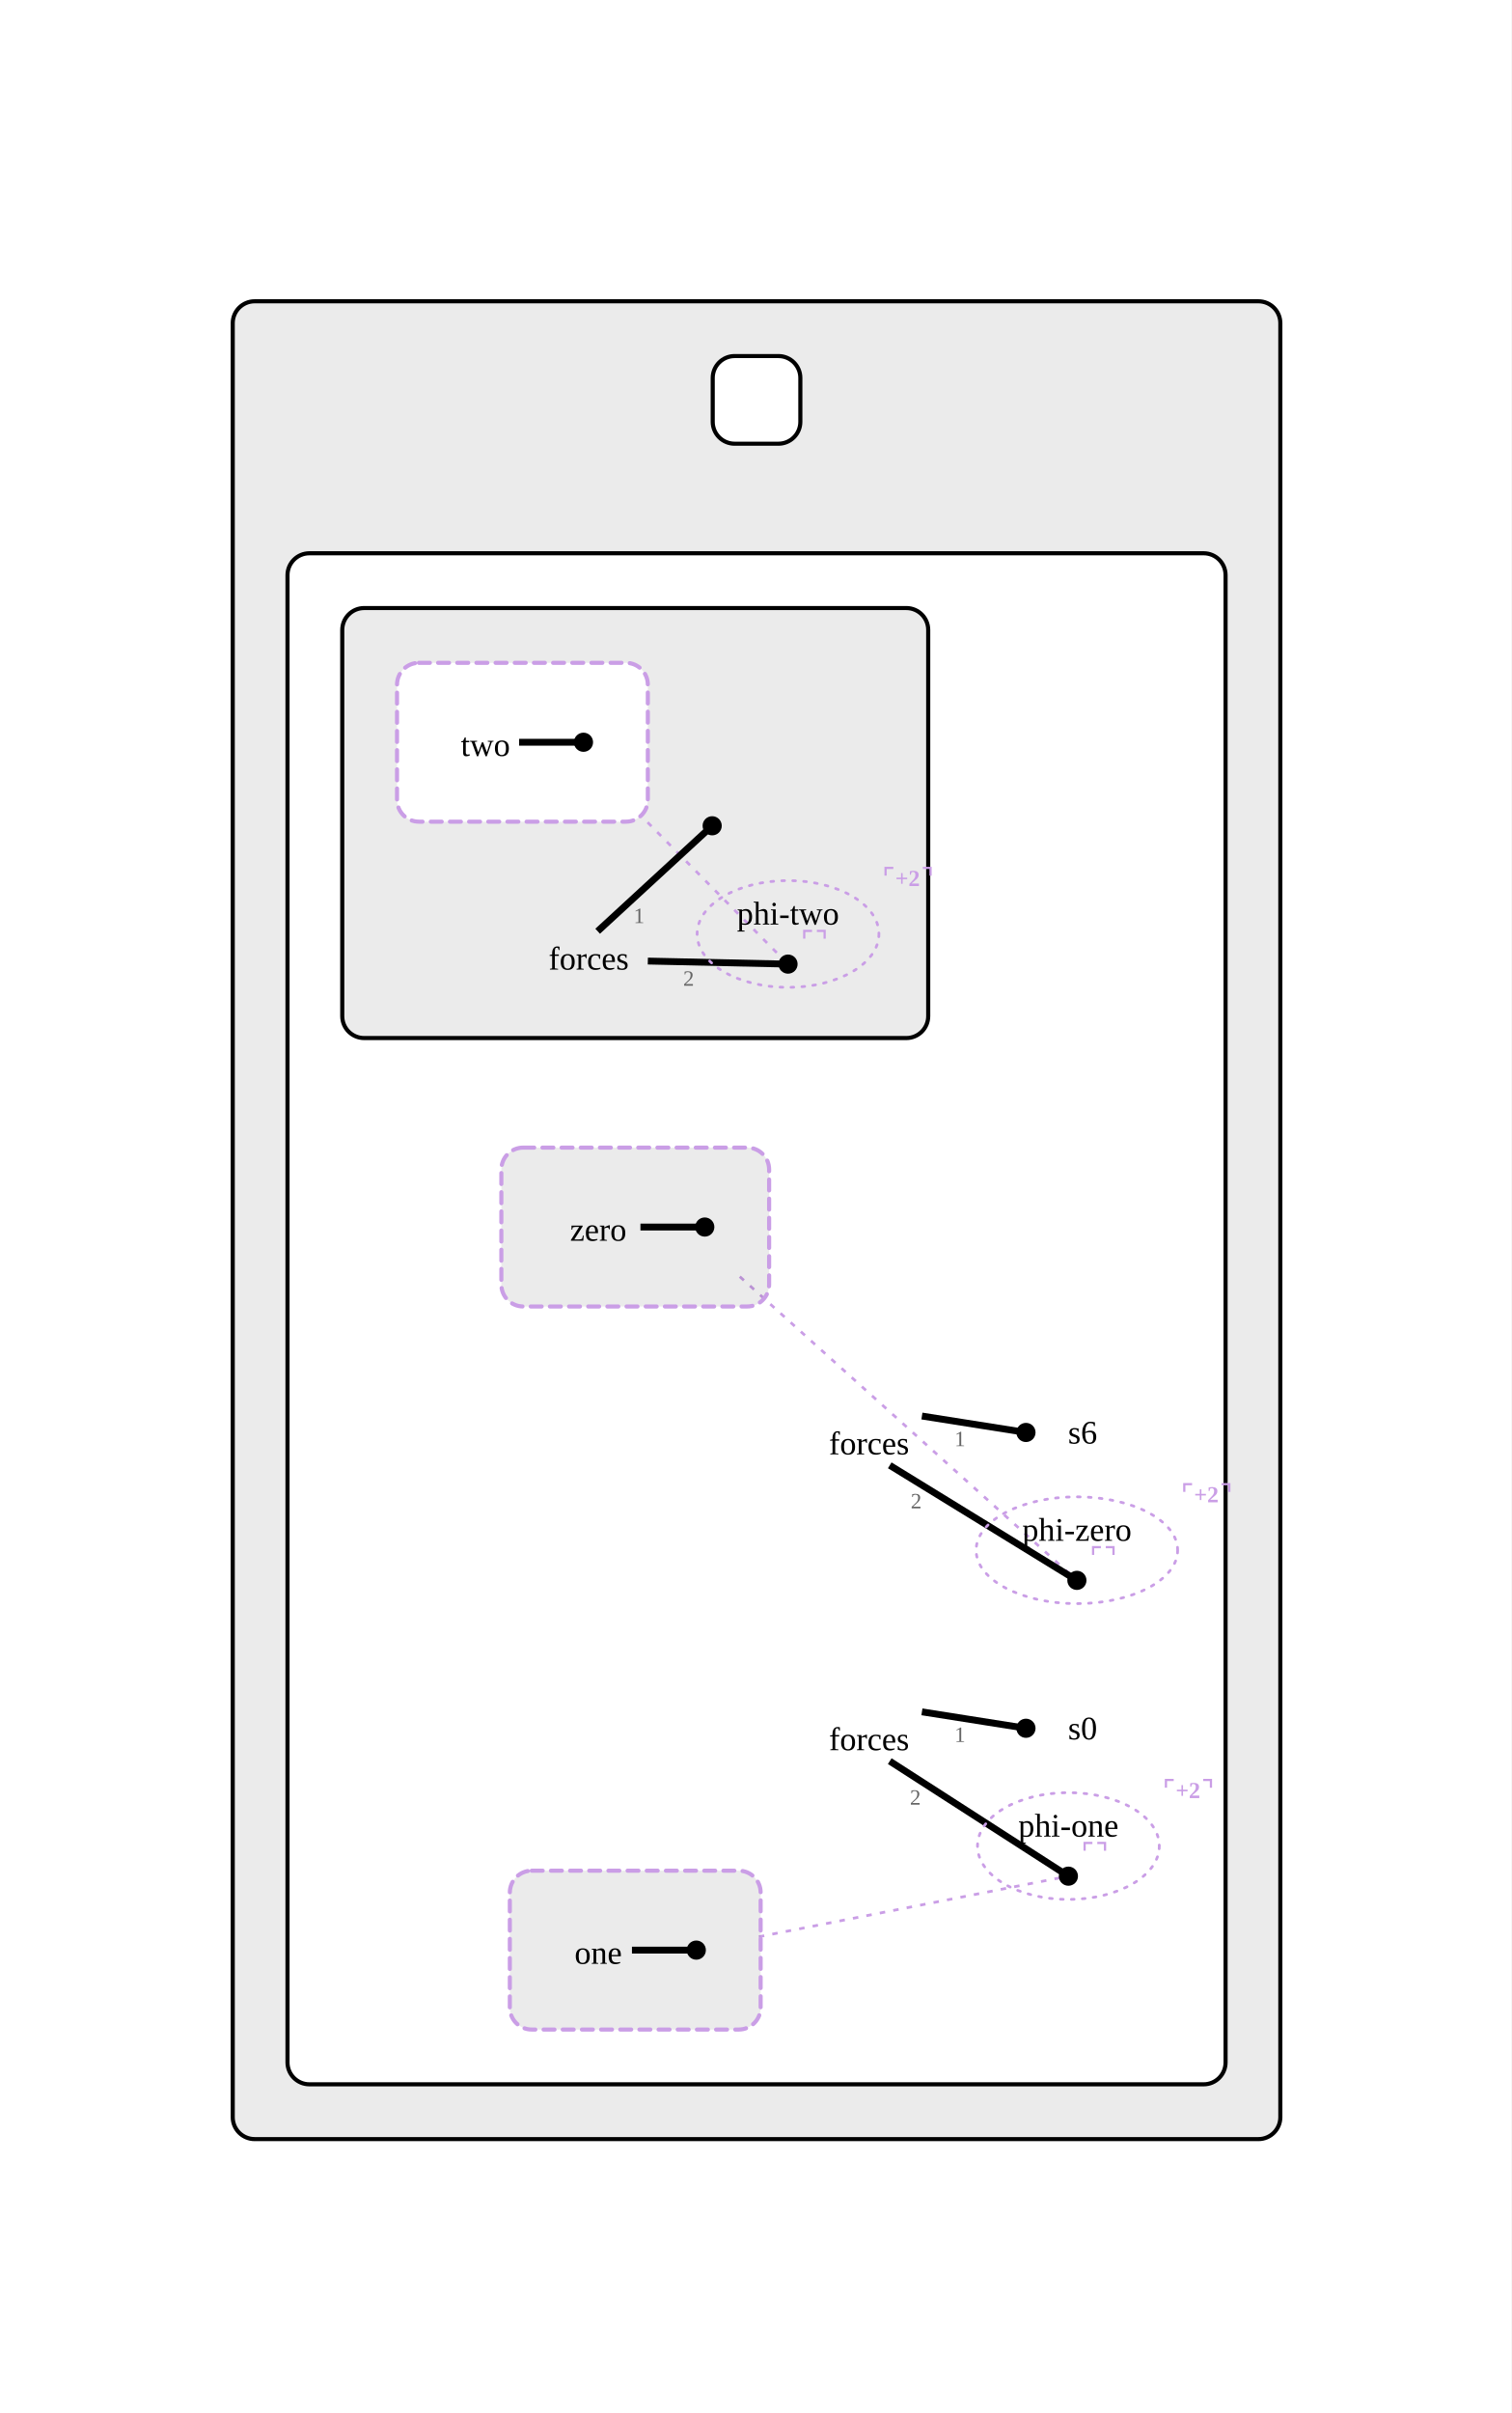
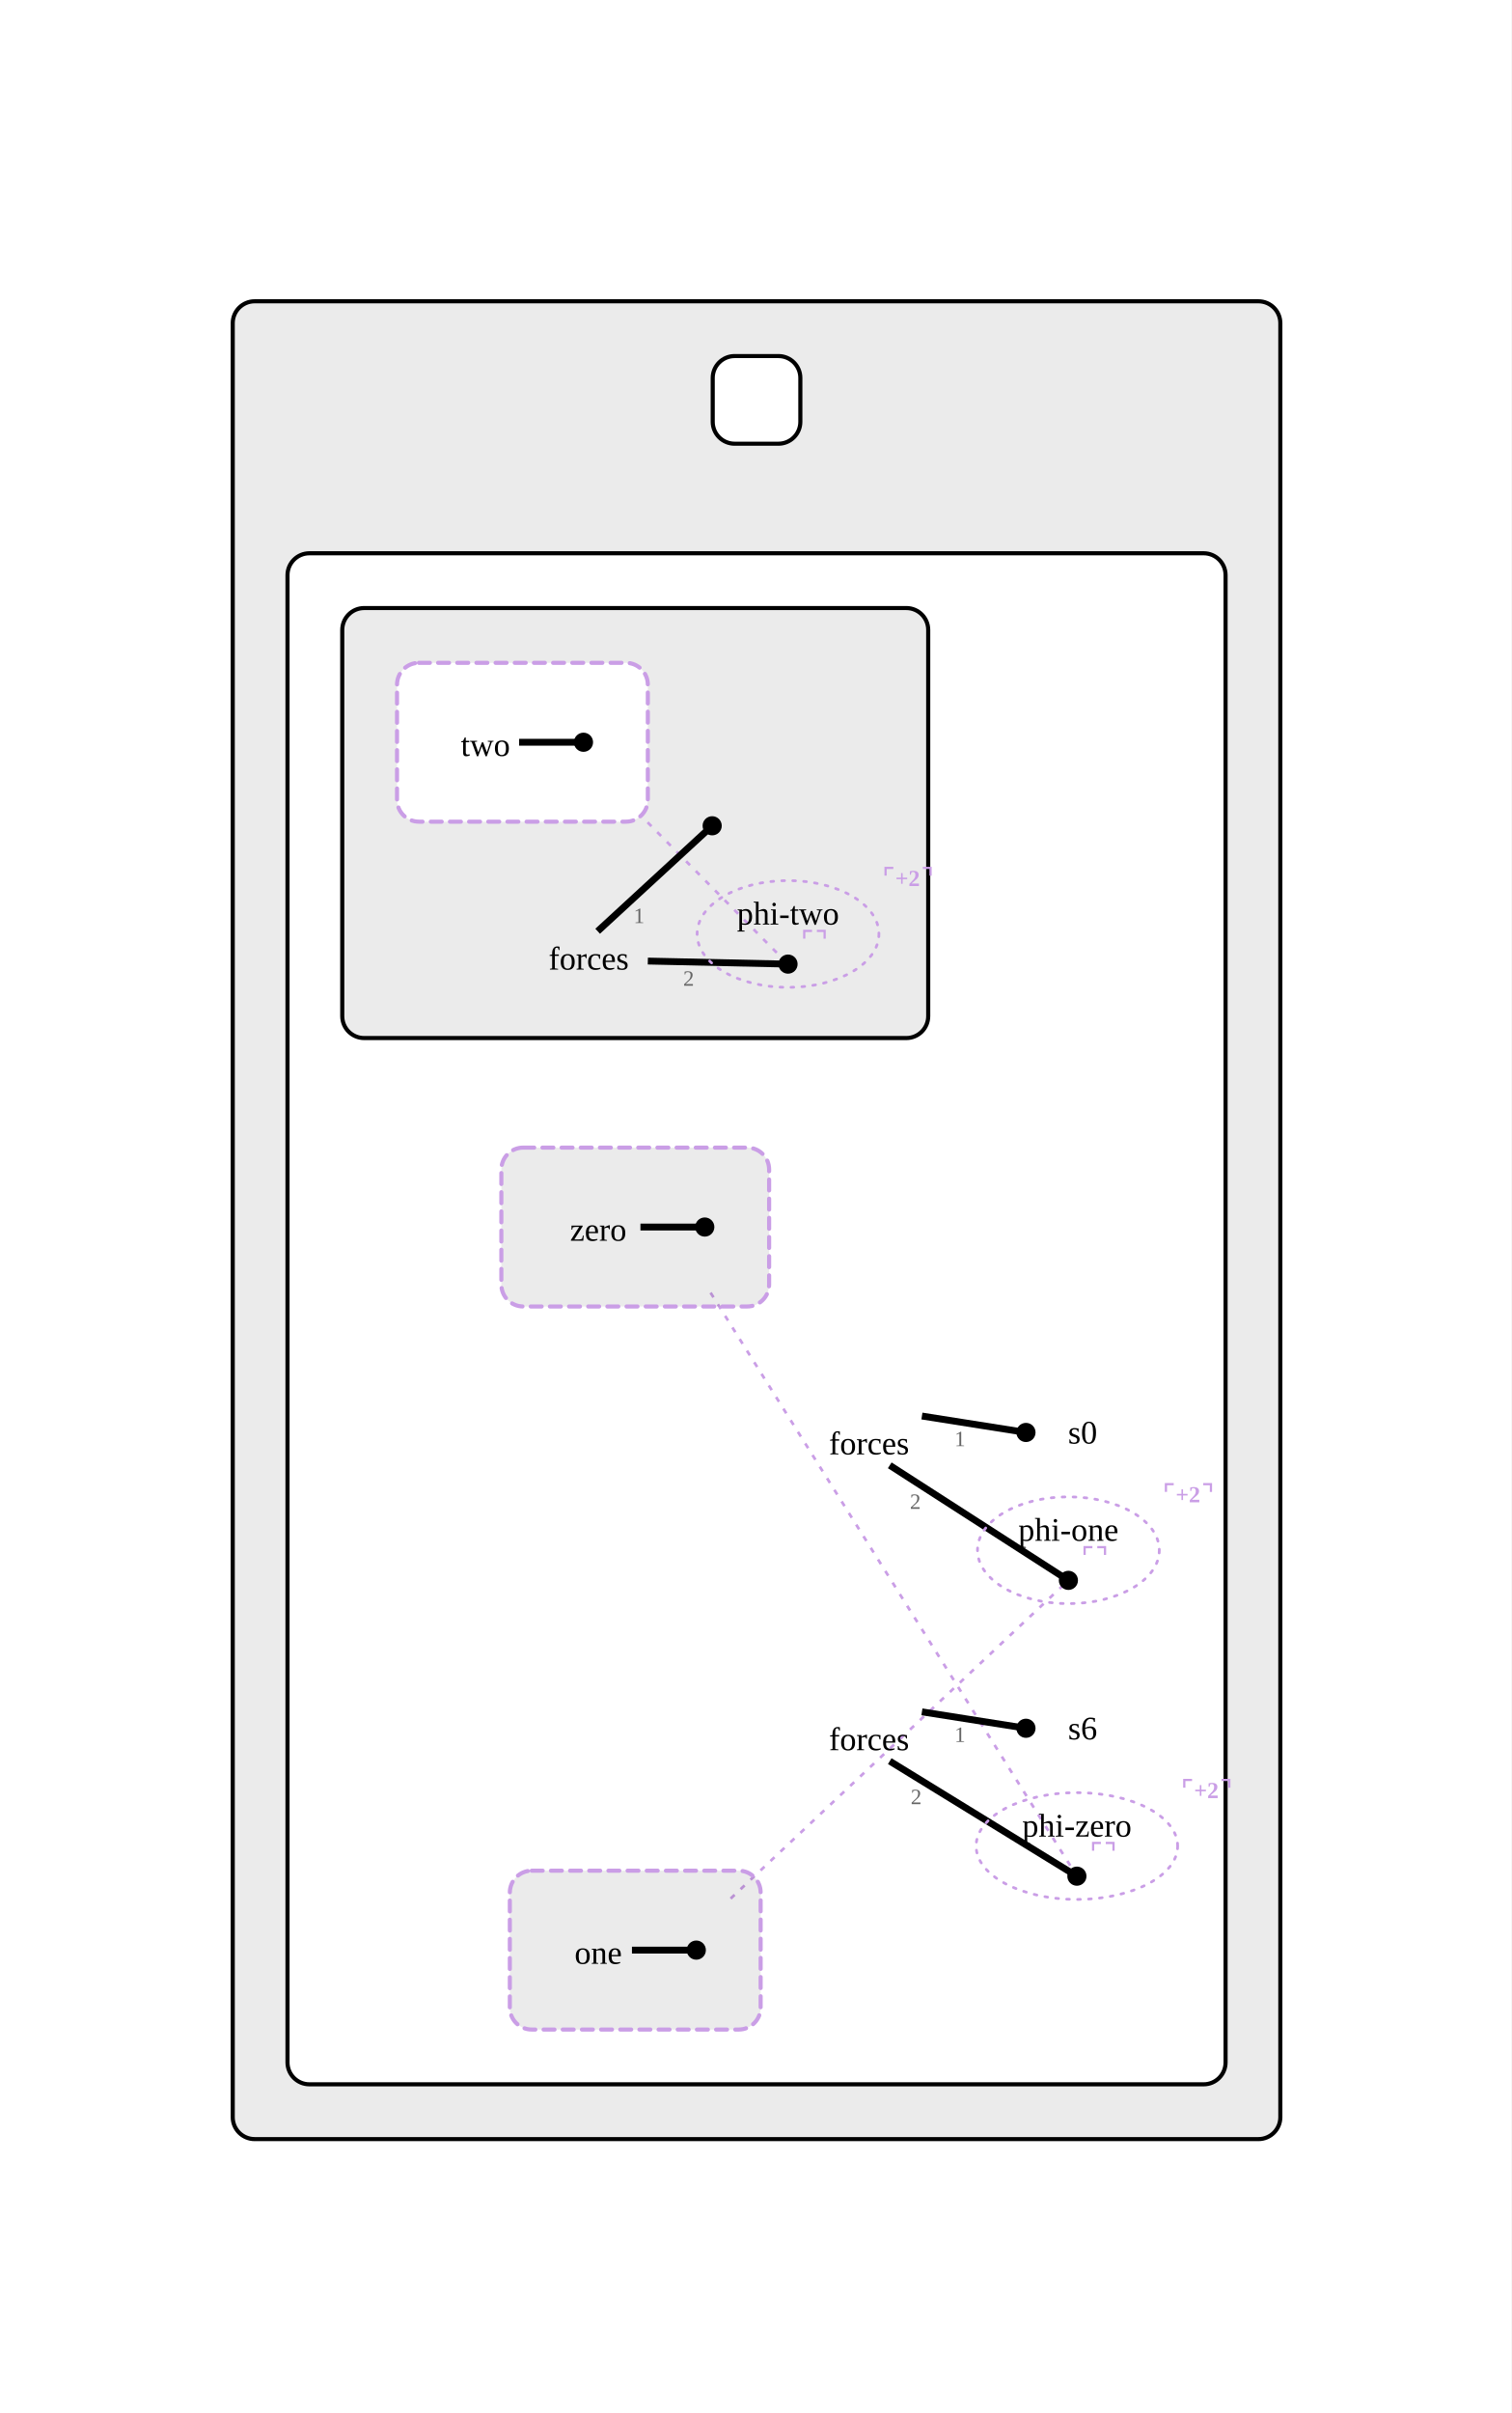
<svg xmlns="http://www.w3.org/2000/svg" width="100%" height="100%" viewBox="0 0 552 881" preserveAspectRatio="xMidYMid meet">
  <rect x="0" y="0" width="552" height="881" fill="white" stroke="none" />
  <g id="cuts">
-     <g id="cut_1037d778" data-element-id="cut_1037d778" data-element-type="cut" cursor="pointer">
+     <g id="cut_cd4d28e3" data-element-id="cut_cd4d28e3" data-element-type="cut" cursor="pointer">
      <rect x="85.0" y="110.0" width="382.6" height="671" rx="8" ry="8" fill="rgba(0,0,0,0.08)" stroke="#000000" stroke-width="1.5" />
    </g>
-     <g id="cut_034eea3f" data-element-id="cut_034eea3f" data-element-type="cut" cursor="pointer">
+     <g id="cut_c3b10cbe" data-element-id="cut_c3b10cbe" data-element-type="cut" cursor="pointer">
      <rect x="260.3" y="130.0" width="32.0" height="32" rx="8" ry="8" fill="#FFFFFF" stroke="#000000" stroke-width="1.5" />
    </g>
-     <g id="c_9dfe18ea" data-element-id="c_9dfe18ea" data-element-type="cut" cursor="pointer">
+     <g id="c_a32303b0" data-element-id="c_a32303b0" data-element-type="cut" cursor="pointer">
      <rect x="105.0" y="202.0" width="342.6" height="559" rx="8" ry="8" fill="#FFFFFF" stroke="#000000" stroke-width="1.5" />
    </g>
-     <g id="c_56460436" data-element-id="c_56460436" data-element-type="cut" cursor="pointer">
+     <g id="c_88ac2b66" data-element-id="c_88ac2b66" data-element-type="cut" cursor="pointer">
      <rect x="125.0" y="222.0" width="214" height="157" rx="8" ry="8" fill="rgba(0,0,0,0.08)" stroke="#000000" stroke-width="1.5" />
    </g>
-     <g id="c_3c3dce03" data-element-id="c_3c3dce03" data-element-type="cut" cursor="pointer" data-cut-stroke="quotation">
-       <line class="quotation-tie" x1="277.15" y1="707.12" x2="390.20" y2="685.00" stroke="#ca9ee6" stroke-width="1" stroke-dasharray="2,3" data-tie-name="v_79f26d1c" />
+     <g id="c_76374875" data-element-id="c_76374875" data-element-type="cut" cursor="pointer" data-cut-stroke="quotation">
+       <line class="quotation-tie" x1="266.84" y1="693.18" x2="390.20" y2="577.00" stroke="#ca9ee6" stroke-width="1" stroke-dasharray="2,3" data-tie-name="v_ae6ce9fc" />
      <rect x="186.2" y="683.0" width="91.6" height="58" rx="8" ry="8" fill="rgba(0,0,0,0.08)" stroke="#ca9ee6" stroke-width="1.5" stroke-dasharray="4,3" stroke-linecap="round" />
    </g>
-     <g id="c_ea742410" data-element-id="c_ea742410" data-element-type="cut" cursor="pointer" data-cut-stroke="quotation">
-       <line class="quotation-tie" x1="270.19" y1="466.11" x2="393.30" y2="577.00" stroke="#ca9ee6" stroke-width="1" stroke-dasharray="2,3" data-tie-name="v_56ed3da5" />
+     <g id="c_243d0868" data-element-id="c_243d0868" data-element-type="cut" cursor="pointer" data-cut-stroke="quotation">
+       <line class="quotation-tie" x1="259.51" y1="471.97" x2="393.30" y2="685.00" stroke="#ca9ee6" stroke-width="1" stroke-dasharray="2,3" data-tie-name="v_c54fa136" />
      <rect x="183.1" y="419.0" width="97.8" height="58" rx="8" ry="8" fill="rgba(0,0,0,0.08)" stroke="#ca9ee6" stroke-width="1.5" stroke-dasharray="4,3" stroke-linecap="round" />
    </g>
-     <g id="c_b0a0d5f8" data-element-id="c_b0a0d5f8" data-element-type="cut" cursor="pointer" data-cut-stroke="quotation">
-       <line class="quotation-tie" x1="225.95" y1="289.59" x2="287.80" y2="352.00" stroke="#ca9ee6" stroke-width="1" stroke-dasharray="2,3" data-tie-name="v_71e6a6a6" />
+     <g id="c_dd90bb54" data-element-id="c_dd90bb54" data-element-type="cut" cursor="pointer" data-cut-stroke="quotation">
+       <line class="quotation-tie" x1="225.95" y1="289.59" x2="287.80" y2="352.00" stroke="#ca9ee6" stroke-width="1" stroke-dasharray="2,3" data-tie-name="v_d957d371" />
      <rect x="145.0" y="242.0" width="91.6" height="58" rx="8" ry="8" fill="#FFFFFF" stroke="#ca9ee6" stroke-width="1.5" stroke-dasharray="4,3" stroke-linecap="round" />
    </g>
  </g>
  <g id="ligatures">
-     <path d="M 230.8 712.0 L 254.3 712.0" stroke="#000000" stroke-width="2.5" stroke-linecap="butt" fill="none" class="ligature-path" data-predicate-id="e_e481f640" data-vertex-id="v_87ee850e" data-port-index="0" />
-     <path d="M 336.701 517.0 L 374.7 523.0" stroke="#000000" stroke-width="2.5" stroke-linecap="butt" fill="none" class="ligature-path" data-predicate-id="e_bf4fd3bd" data-vertex-id="v_5e574c53" data-port-index="0" />
-     <text x="350.6" y="525.3" font-family="Times New Roman" font-size="8" fill="#666666" text-anchor="middle" dominant-baseline="central" class="arg-order-number" data-predicate-id="e_bf4fd3bd" data-port-index="0">1</text>
-     <path d="M 324.952 535.0 L 393.3 577.0" stroke="#000000" stroke-width="2.5" stroke-linecap="butt" fill="none" class="ligature-path" data-predicate-id="e_bf4fd3bd" data-vertex-id="v_56ed3da5" data-port-index="1" />
-     <text x="334.6" y="548.0" font-family="Times New Roman" font-size="8" fill="#666666" text-anchor="middle" dominant-baseline="central" class="arg-order-number" data-predicate-id="e_bf4fd3bd" data-port-index="1">2</text>
-     <path d="M 189.6 271.0 L 213.1 271.0" stroke="#000000" stroke-width="2.5" stroke-linecap="butt" fill="none" class="ligature-path" data-predicate-id="e_a5500fa7" data-vertex-id="v_63a75ad3" data-port-index="0" />
-     <path d="M 218.276 340.0 L 260.1 301.5" stroke="#000000" stroke-width="2.5" stroke-linecap="butt" fill="none" class="ligature-path" data-predicate-id="e_03daba11" data-vertex-id="v_f1b0c5fa" data-port-index="0" />
-     <text x="233.4" y="334.3" font-family="Times New Roman" font-size="8" fill="#666666" text-anchor="middle" dominant-baseline="central" class="arg-order-number" data-predicate-id="e_03daba11" data-port-index="0">1</text>
-     <path d="M 236.6 350.89 L 287.8 352.0" stroke="#000000" stroke-width="2.5" stroke-linecap="butt" fill="none" class="ligature-path" data-predicate-id="e_03daba11" data-vertex-id="v_71e6a6a6" data-port-index="1" />
-     <text x="251.5" y="357.2" font-family="Times New Roman" font-size="8" fill="#666666" text-anchor="middle" dominant-baseline="central" class="arg-order-number" data-predicate-id="e_03daba11" data-port-index="1">2</text>
-     <path d="M 233.9 448.0 L 257.4 448.0" stroke="#000000" stroke-width="2.5" stroke-linecap="butt" fill="none" class="ligature-path" data-predicate-id="e_eea8e317" data-vertex-id="v_3f6d1901" data-port-index="0" />
-     <path d="M 336.701 625.0 L 374.7 631.0" stroke="#000000" stroke-width="2.5" stroke-linecap="butt" fill="none" class="ligature-path" data-predicate-id="e_a387b33a" data-vertex-id="v_e849f2a5" data-port-index="0" />
-     <text x="350.6" y="633.3" font-family="Times New Roman" font-size="8" fill="#666666" text-anchor="middle" dominant-baseline="central" class="arg-order-number" data-predicate-id="e_a387b33a" data-port-index="0">1</text>
-     <path d="M 324.952 643.0 L 390.2 685.0" stroke="#000000" stroke-width="2.5" stroke-linecap="butt" fill="none" class="ligature-path" data-predicate-id="e_a387b33a" data-vertex-id="v_79f26d1c" data-port-index="1" />
-     <text x="334.3" y="656.2" font-family="Times New Roman" font-size="8" fill="#666666" text-anchor="middle" dominant-baseline="central" class="arg-order-number" data-predicate-id="e_a387b33a" data-port-index="1">2</text>
+     <path d="M 189.6 271.0 L 213.1 271.0" stroke="#000000" stroke-width="2.5" stroke-linecap="butt" fill="none" class="ligature-path" data-predicate-id="e_2634de01" data-vertex-id="v_0c9c19ef" data-port-index="0" />
+     <path d="M 336.701 625.0 L 374.7 631.0" stroke="#000000" stroke-width="2.5" stroke-linecap="butt" fill="none" class="ligature-path" data-predicate-id="e_13cdbba9" data-vertex-id="v_7c0f180d" data-port-index="0" />
+     <text x="350.6" y="633.3" font-family="Times New Roman" font-size="8" fill="#666666" text-anchor="middle" dominant-baseline="central" class="arg-order-number" data-predicate-id="e_13cdbba9" data-port-index="0">1</text>
+     <path d="M 324.952 643.0 L 393.3 685.0" stroke="#000000" stroke-width="2.5" stroke-linecap="butt" fill="none" class="ligature-path" data-predicate-id="e_13cdbba9" data-vertex-id="v_c54fa136" data-port-index="1" />
+     <text x="334.6" y="656.0" font-family="Times New Roman" font-size="8" fill="#666666" text-anchor="middle" dominant-baseline="central" class="arg-order-number" data-predicate-id="e_13cdbba9" data-port-index="1">2</text>
+     <path d="M 230.8 712.0 L 254.3 712.0" stroke="#000000" stroke-width="2.5" stroke-linecap="butt" fill="none" class="ligature-path" data-predicate-id="e_6af33d6c" data-vertex-id="v_ae72a67d" data-port-index="0" />
+     <path d="M 218.276 340.0 L 260.1 301.5" stroke="#000000" stroke-width="2.5" stroke-linecap="butt" fill="none" class="ligature-path" data-predicate-id="e_44afb9fb" data-vertex-id="v_4be39005" data-port-index="0" />
+     <text x="233.4" y="334.3" font-family="Times New Roman" font-size="8" fill="#666666" text-anchor="middle" dominant-baseline="central" class="arg-order-number" data-predicate-id="e_44afb9fb" data-port-index="0">1</text>
+     <path d="M 236.6 350.89 L 287.8 352.0" stroke="#000000" stroke-width="2.5" stroke-linecap="butt" fill="none" class="ligature-path" data-predicate-id="e_44afb9fb" data-vertex-id="v_d957d371" data-port-index="1" />
+     <text x="251.5" y="357.2" font-family="Times New Roman" font-size="8" fill="#666666" text-anchor="middle" dominant-baseline="central" class="arg-order-number" data-predicate-id="e_44afb9fb" data-port-index="1">2</text>
+     <path d="M 336.701 517.0 L 374.7 523.0" stroke="#000000" stroke-width="2.5" stroke-linecap="butt" fill="none" class="ligature-path" data-predicate-id="e_3458b5ab" data-vertex-id="v_d07ddea8" data-port-index="0" />
+     <text x="350.6" y="525.3" font-family="Times New Roman" font-size="8" fill="#666666" text-anchor="middle" dominant-baseline="central" class="arg-order-number" data-predicate-id="e_3458b5ab" data-port-index="0">1</text>
+     <path d="M 324.952 535.0 L 390.2 577.0" stroke="#000000" stroke-width="2.5" stroke-linecap="butt" fill="none" class="ligature-path" data-predicate-id="e_3458b5ab" data-vertex-id="v_ae6ce9fc" data-port-index="1" />
+     <text x="334.3" y="548.2" font-family="Times New Roman" font-size="8" fill="#666666" text-anchor="middle" dominant-baseline="central" class="arg-order-number" data-predicate-id="e_3458b5ab" data-port-index="1">2</text>
+     <path d="M 233.9 448.0 L 257.4 448.0" stroke="#000000" stroke-width="2.5" stroke-linecap="butt" fill="none" class="ligature-path" data-predicate-id="e_440c8a13" data-vertex-id="v_6dfd626c" data-port-index="0" />
  </g>
  <g id="elements">
-     <g id="v_63a75ad3" data-element-id="v_63a75ad3" data-element-type="vertex" cursor="pointer">
+     <g id="v_0c9c19ef" data-element-id="v_0c9c19ef" data-element-type="vertex" cursor="pointer">
      <rect x="203.6" y="261.5" width="19.0" height="19.0" fill="transparent" stroke="none" />
      <circle cx="213.1" cy="271.0" r="3.5" fill="#000000" stroke="none" />
    </g>
-     <g id="v_f1b0c5fa" data-element-id="v_f1b0c5fa" data-element-type="vertex" cursor="pointer">
+     <g id="v_4be39005" data-element-id="v_4be39005" data-element-type="vertex" cursor="pointer">
      <rect x="250.6" y="292.0" width="19.0" height="19.0" fill="transparent" stroke="none" />
      <circle cx="260.1" cy="301.5" r="3.5" fill="#000000" stroke="none" />
    </g>
-     <g id="v_71e6a6a6" data-element-id="v_71e6a6a6" data-element-type="vertex" cursor="pointer" class="quotation-spot" data-quotation="true" data-quotation-sort="proposition" data-quotation-horizon="2" data-sort="proposition">
+     <g id="v_d957d371" data-element-id="v_d957d371" data-element-type="vertex" cursor="pointer" class="quotation-spot" data-quotation="true" data-quotation-sort="proposition" data-quotation-horizon="2" data-sort="proposition">
      <rect x="278.3" y="342.5" width="19.0" height="19.0" fill="transparent" stroke="none" />
      <circle cx="287.8" cy="352.0" r="3.5" fill="#000000" stroke="none" />
      <text x="287.8" y="333.5" text-anchor="middle" dominant-baseline="central" font-size="12" font-family="Times New Roman" fill="#000000" font-weight="normal">phi-two</text>
      <text class="sort-badge" x="293.3" y="346.5" text-anchor="start" font-size="8.4" font-family="Times New Roman" fill="#ca9ee6" font-weight="bold">⌜⌝</text>
      <ellipse class="quotation-oval" cx="287.8" cy="341.0" rx="33.2" ry="19.5" fill="none" stroke="#ca9ee6" stroke-width="1" stroke-dasharray="1,3" stroke-linecap="round" />
      <text class="quotation-horizon" x="323.0" y="323.5" text-anchor="start" font-size="8.4" font-family="Times New Roman" fill="#ca9ee6" font-weight="bold">⌜+2⌝</text>
    </g>
-     <g id="v_87ee850e" data-element-id="v_87ee850e" data-element-type="vertex" cursor="pointer">
+     <g id="v_ae72a67d" data-element-id="v_ae72a67d" data-element-type="vertex" cursor="pointer">
      <rect x="244.8" y="702.5" width="19.0" height="19.0" fill="transparent" stroke="none" />
      <circle cx="254.3" cy="712.0" r="3.5" fill="#000000" stroke="none" />
    </g>
-     <g id="v_3f6d1901" data-element-id="v_3f6d1901" data-element-type="vertex" cursor="pointer">
+     <g id="v_6dfd626c" data-element-id="v_6dfd626c" data-element-type="vertex" cursor="pointer">
      <rect x="247.9" y="438.5" width="19.0" height="19.0" fill="transparent" stroke="none" />
      <circle cx="257.4" cy="448.0" r="3.5" fill="#000000" stroke="none" />
    </g>
-     <g id="v_79f26d1c" data-element-id="v_79f26d1c" data-element-type="vertex" cursor="pointer" class="quotation-spot" data-quotation="true" data-quotation-sort="proposition" data-quotation-horizon="2" data-sort="proposition">
-       <rect x="380.7" y="675.5" width="19.0" height="19.0" fill="transparent" stroke="none" />
-       <circle cx="390.2" cy="685.0" r="3.5" fill="#000000" stroke="none" />
-       <text x="390.2" y="666.5" text-anchor="middle" dominant-baseline="central" font-size="12" font-family="Times New Roman" fill="#000000" font-weight="normal">phi-one</text>
-       <text class="sort-badge" x="395.7" y="679.5" text-anchor="start" font-size="8.4" font-family="Times New Roman" fill="#ca9ee6" font-weight="bold">⌜⌝</text>
-       <ellipse class="quotation-oval" cx="390.2" cy="674.0" rx="33.2" ry="19.5" fill="none" stroke="#ca9ee6" stroke-width="1" stroke-dasharray="1,3" stroke-linecap="round" />
-       <text class="quotation-horizon" x="425.4" y="656.5" text-anchor="start" font-size="8.4" font-family="Times New Roman" fill="#ca9ee6" font-weight="bold">⌜+2⌝</text>
+     <g id="v_ae6ce9fc" data-element-id="v_ae6ce9fc" data-element-type="vertex" cursor="pointer" class="quotation-spot" data-quotation="true" data-quotation-sort="proposition" data-quotation-horizon="2" data-sort="proposition">
+       <rect x="380.7" y="567.5" width="19.0" height="19.0" fill="transparent" stroke="none" />
+       <circle cx="390.2" cy="577.0" r="3.5" fill="#000000" stroke="none" />
+       <text x="390.2" y="558.5" text-anchor="middle" dominant-baseline="central" font-size="12" font-family="Times New Roman" fill="#000000" font-weight="normal">phi-one</text>
+       <text class="sort-badge" x="395.7" y="571.5" text-anchor="start" font-size="8.4" font-family="Times New Roman" fill="#ca9ee6" font-weight="bold">⌜⌝</text>
+       <ellipse class="quotation-oval" cx="390.2" cy="566.0" rx="33.2" ry="19.5" fill="none" stroke="#ca9ee6" stroke-width="1" stroke-dasharray="1,3" stroke-linecap="round" />
+       <text class="quotation-horizon" x="425.4" y="548.5" text-anchor="start" font-size="8.4" font-family="Times New Roman" fill="#ca9ee6" font-weight="bold">⌜+2⌝</text>
    </g>
-     <g id="v_56ed3da5" data-element-id="v_56ed3da5" data-element-type="vertex" cursor="pointer" class="quotation-spot" data-quotation="true" data-quotation-sort="proposition" data-quotation-horizon="2" data-sort="proposition">
-       <rect x="383.8" y="567.5" width="19.0" height="19.0" fill="transparent" stroke="none" />
-       <circle cx="393.3" cy="577.0" r="3.5" fill="#000000" stroke="none" />
-       <text x="393.3" y="558.5" text-anchor="middle" dominant-baseline="central" font-size="12" font-family="Times New Roman" fill="#000000" font-weight="normal">phi-zero</text>
-       <text class="sort-badge" x="398.8" y="571.5" text-anchor="start" font-size="8.4" font-family="Times New Roman" fill="#ca9ee6" font-weight="bold">⌜⌝</text>
-       <ellipse class="quotation-oval" cx="393.3" cy="566.0" rx="36.8" ry="19.5" fill="none" stroke="#ca9ee6" stroke-width="1" stroke-dasharray="1,3" stroke-linecap="round" />
-       <text class="quotation-horizon" x="432.1" y="548.5" text-anchor="start" font-size="8.4" font-family="Times New Roman" fill="#ca9ee6" font-weight="bold">⌜+2⌝</text>
+     <g id="v_c54fa136" data-element-id="v_c54fa136" data-element-type="vertex" cursor="pointer" class="quotation-spot" data-quotation="true" data-quotation-sort="proposition" data-quotation-horizon="2" data-sort="proposition">
+       <rect x="383.8" y="675.5" width="19.0" height="19.0" fill="transparent" stroke="none" />
+       <circle cx="393.3" cy="685.0" r="3.5" fill="#000000" stroke="none" />
+       <text x="393.3" y="666.5" text-anchor="middle" dominant-baseline="central" font-size="12" font-family="Times New Roman" fill="#000000" font-weight="normal">phi-zero</text>
+       <text class="sort-badge" x="398.8" y="679.5" text-anchor="start" font-size="8.4" font-family="Times New Roman" fill="#ca9ee6" font-weight="bold">⌜⌝</text>
+       <ellipse class="quotation-oval" cx="393.3" cy="674.0" rx="36.8" ry="19.5" fill="none" stroke="#ca9ee6" stroke-width="1" stroke-dasharray="1,3" stroke-linecap="round" />
+       <text class="quotation-horizon" x="432.1" y="656.5" text-anchor="start" font-size="8.4" font-family="Times New Roman" fill="#ca9ee6" font-weight="bold">⌜+2⌝</text>
    </g>
-     <g id="v_e849f2a5" data-element-id="v_e849f2a5" data-element-type="vertex" cursor="pointer">
+     <g id="v_d07ddea8" data-element-id="v_d07ddea8" data-element-type="vertex" cursor="pointer">
+       <rect x="365.2" y="513.5" width="19.0" height="19.0" fill="transparent" stroke="none" />
+       <circle cx="374.7" cy="523.0" r="3.5" fill="#000000" stroke="none" />
+       <text x="395.4" y="523.0" text-anchor="middle" dominant-baseline="central" font-size="12" font-family="Times New Roman" fill="#000000" font-weight="normal">s0</text>
+     </g>
+     <g id="v_7c0f180d" data-element-id="v_7c0f180d" data-element-type="vertex" cursor="pointer">
      <rect x="365.2" y="621.5" width="19.0" height="19.0" fill="transparent" stroke="none" />
      <circle cx="374.7" cy="631.0" r="3.5" fill="#000000" stroke="none" />
-       <text x="395.4" y="631.0" text-anchor="middle" dominant-baseline="central" font-size="12" font-family="Times New Roman" fill="#000000" font-weight="normal">s0</text>
+       <text x="395.4" y="631.0" text-anchor="middle" dominant-baseline="central" font-size="12" font-family="Times New Roman" fill="#000000" font-weight="normal">s6</text>
    </g>
-     <g id="v_5e574c53" data-element-id="v_5e574c53" data-element-type="vertex" cursor="pointer">
-       <rect x="365.2" y="513.5" width="19.0" height="19.0" fill="transparent" stroke="none" />
-       <circle cx="374.7" cy="523.0" r="3.5" fill="#000000" stroke="none" />
-       <text x="395.4" y="523.0" text-anchor="middle" dominant-baseline="central" font-size="12" font-family="Times New Roman" fill="#000000" font-weight="normal">s6</text>
-     </g>
-     <g id="e_a387b33a" data-element-id="e_a387b33a" data-element-type="predicate" cursor="pointer">
+     <g id="e_13cdbba9" data-element-id="e_13cdbba9" data-element-type="predicate" cursor="pointer">
      <rect x="296.8" y="626.0" width="41.2" height="16.0" rx="2" ry="2" fill="transparent" stroke="none" />
      <text x="317.4" y="639.0" text-anchor="middle" font-size="12" font-family="Times New Roman" fill="#000000" font-weight="normal">forces</text>
    </g>
-     <g id="e_bf4fd3bd" data-element-id="e_bf4fd3bd" data-element-type="predicate" cursor="pointer">
+     <g id="e_3458b5ab" data-element-id="e_3458b5ab" data-element-type="predicate" cursor="pointer">
      <rect x="296.8" y="518.0" width="41.2" height="16.0" rx="2" ry="2" fill="transparent" stroke="none" />
      <text x="317.4" y="531.0" text-anchor="middle" font-size="12" font-family="Times New Roman" fill="#000000" font-weight="normal">forces</text>
    </g>
-     <g id="e_03daba11" data-element-id="e_03daba11" data-element-type="predicate" cursor="pointer">
+     <g id="e_44afb9fb" data-element-id="e_44afb9fb" data-element-type="predicate" cursor="pointer">
      <rect x="194.4" y="341.0" width="41.2" height="16.0" rx="2" ry="2" fill="transparent" stroke="none" />
      <text x="215" y="354.0" text-anchor="middle" font-size="12" font-family="Times New Roman" fill="#000000" font-weight="normal">forces</text>
    </g>
-     <g id="e_a5500fa7" data-element-id="e_a5500fa7" data-element-type="predicate" cursor="pointer">
+     <g id="e_2634de01" data-element-id="e_2634de01" data-element-type="predicate" cursor="pointer">
      <rect x="166.0" y="263.0" width="22.6" height="16.0" rx="2" ry="2" fill="transparent" stroke="none" />
      <text x="177.3" y="276.0" text-anchor="middle" font-size="12" font-family="Times New Roman" fill="#000000" font-weight="normal">two</text>
    </g>
-     <g id="e_e481f640" data-element-id="e_e481f640" data-element-type="predicate" cursor="pointer">
+     <g id="e_6af33d6c" data-element-id="e_6af33d6c" data-element-type="predicate" cursor="pointer">
      <rect x="207.2" y="704.0" width="22.6" height="16.0" rx="2" ry="2" fill="transparent" stroke="none" />
      <text x="218.5" y="717.0" text-anchor="middle" font-size="12" font-family="Times New Roman" fill="#000000" font-weight="normal">one</text>
    </g>
-     <g id="e_eea8e317" data-element-id="e_eea8e317" data-element-type="predicate" cursor="pointer">
+     <g id="e_440c8a13" data-element-id="e_440c8a13" data-element-type="predicate" cursor="pointer">
      <rect x="204.1" y="440.0" width="28.8" height="16.0" rx="2" ry="2" fill="transparent" stroke="none" />
      <text x="218.5" y="453.0" text-anchor="middle" font-size="12" font-family="Times New Roman" fill="#000000" font-weight="normal">zero</text>
    </g>
  </g>
</svg>
